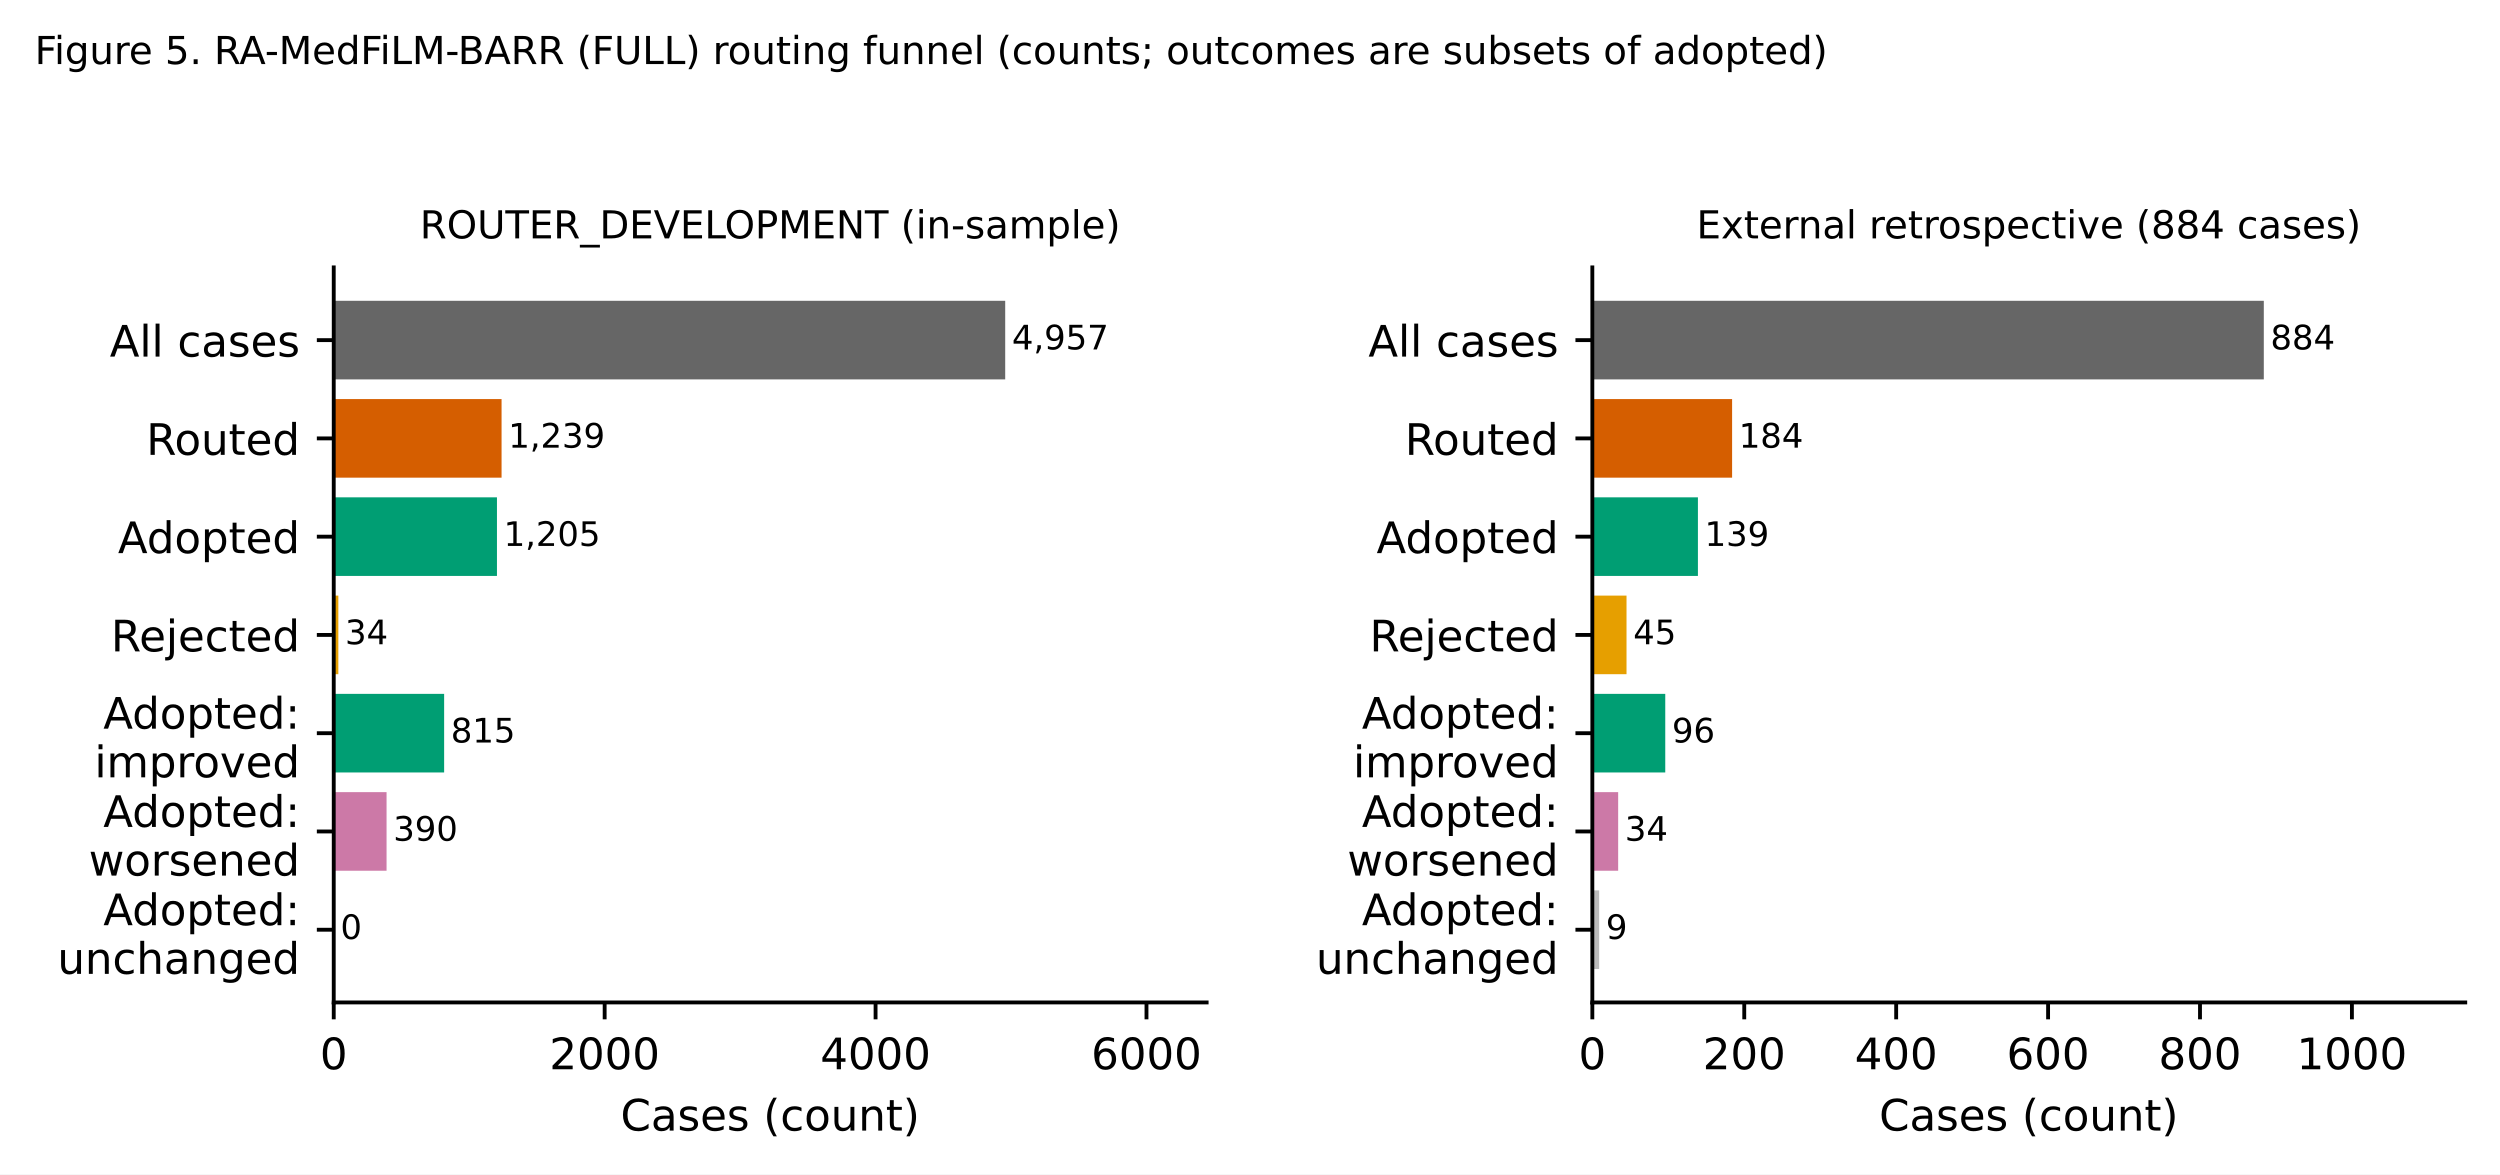
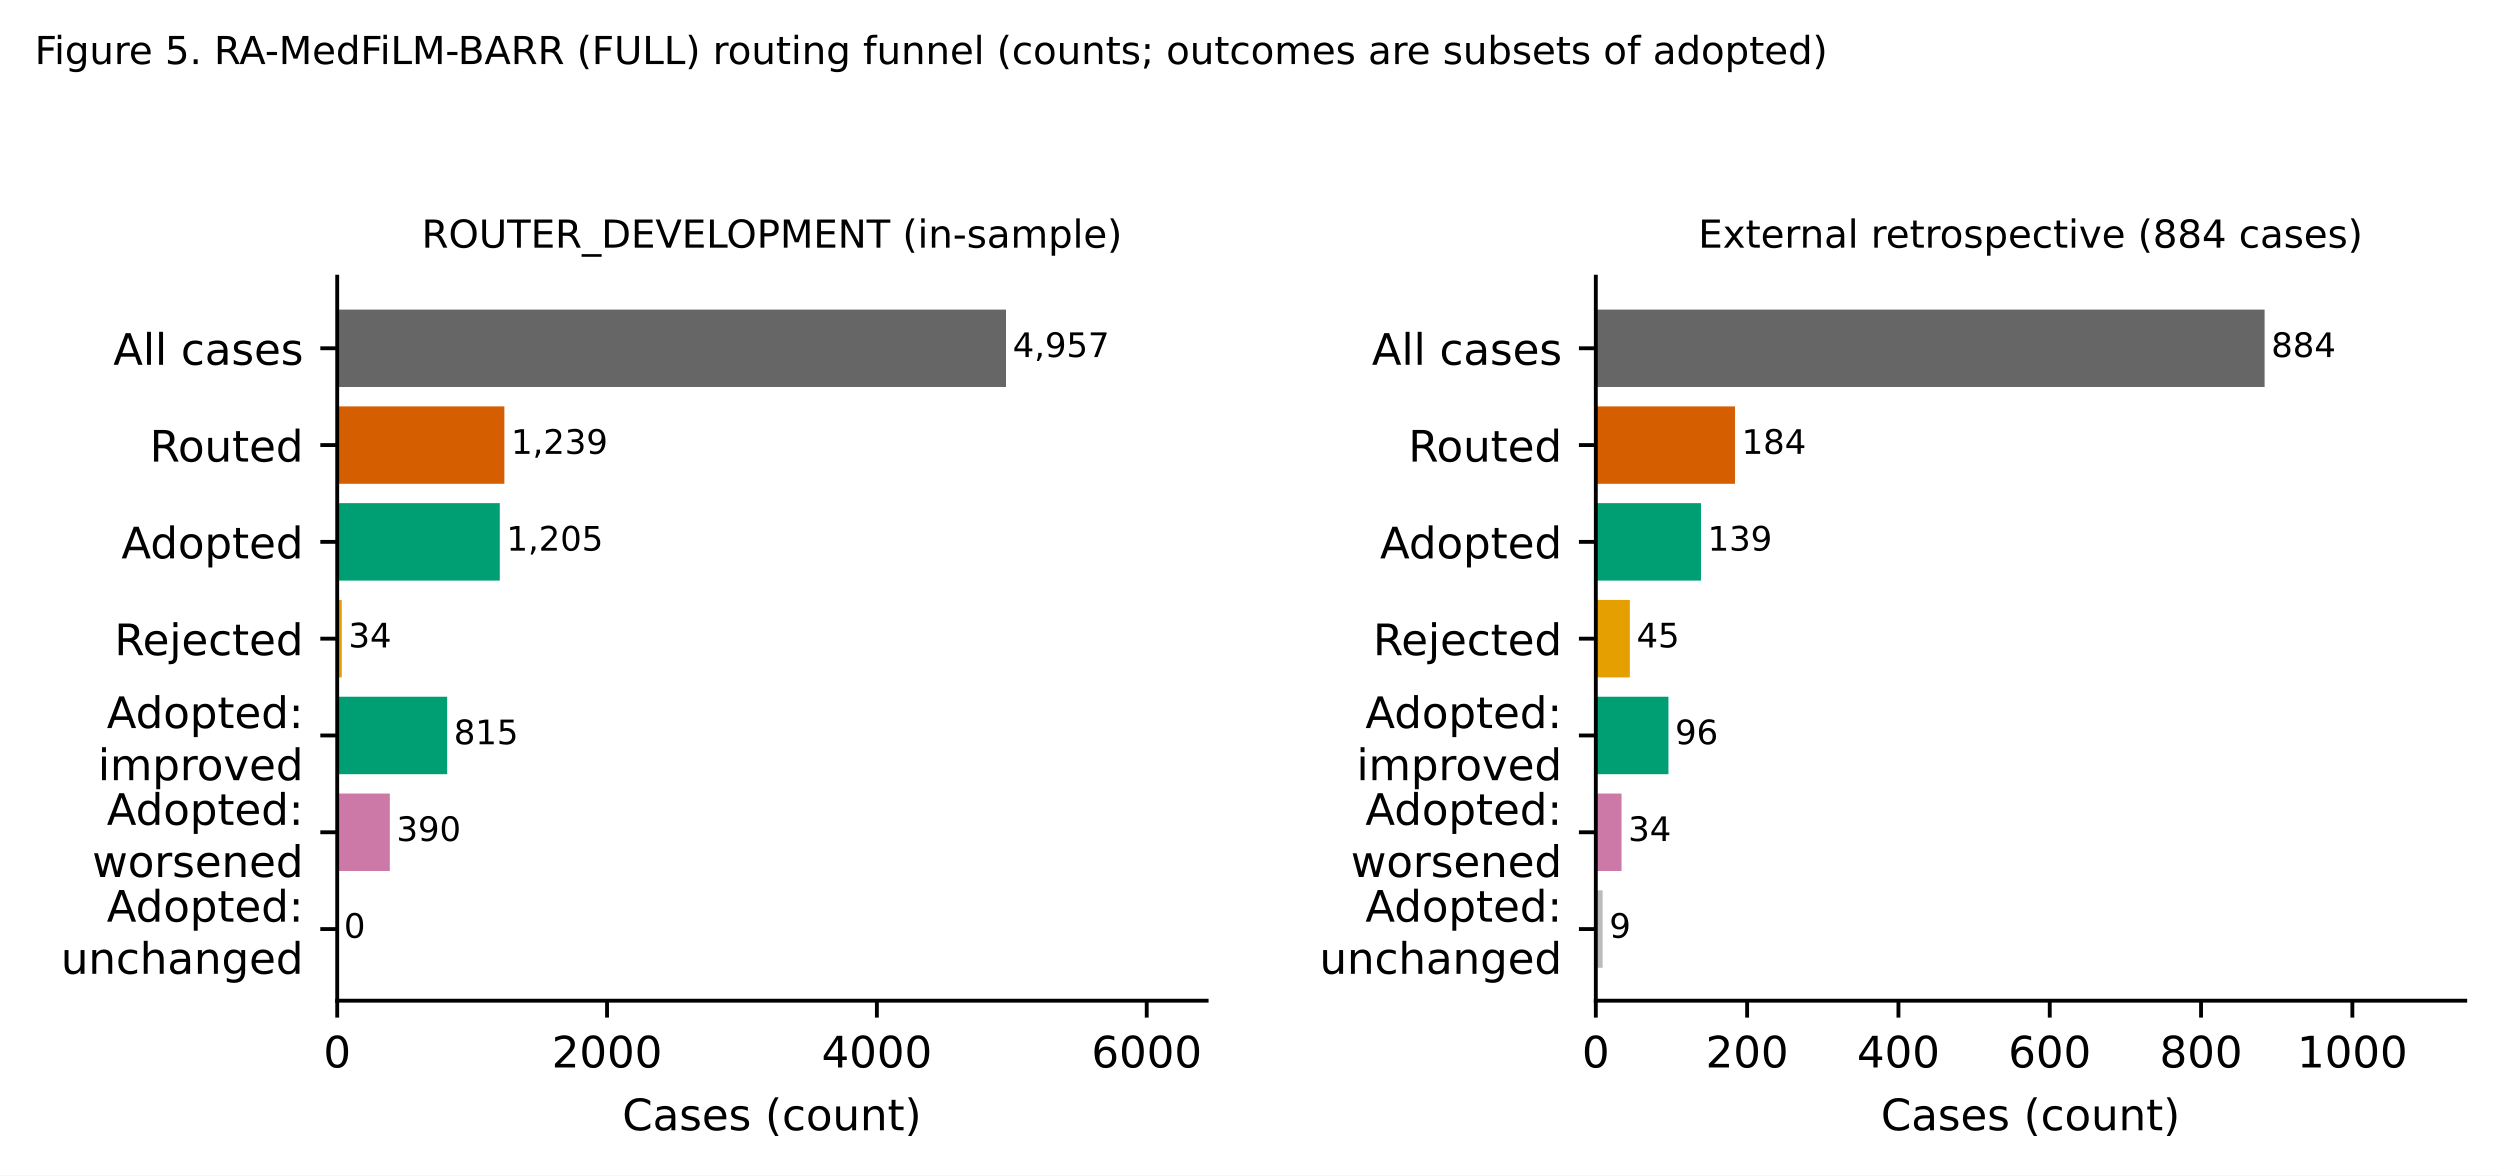
- <svg xmlns="http://www.w3.org/2000/svg" xmlns:xlink="http://www.w3.org/1999/xlink" width="517.896pt" height="243.285pt" viewBox="0 0 517.896 243.285" version="1.1">
+ <svg xmlns="http://www.w3.org/2000/svg" xmlns:xlink="http://www.w3.org/1999/xlink" width="517.896pt" height="243.502pt" viewBox="0 0 517.896 243.502" version="1.1">
  <defs>
    <style type="text/css">*{stroke-linejoin: round; stroke-linecap: butt}</style>
  </defs>
  <g id="figure_1">
    <g id="patch_1">
-       <path d="M 0 243.285 L 517.896 243.285 L 517.896 0 L 0 0 z " style="fill: #ffffff" />
+       <path d="M 0 243.502 L 517.896 243.502 L 517.896 -0 L 0 -0 z " style="fill: #ffffff" />
    </g>
    <g id="axes_1">
      <g id="patch_2">
-         <path d="M 69.136 207.664 L 249.966 207.664 L 249.966 55.392 L 69.136 55.392 z " style="fill: #ffffff" />
+         <path d="M 69.856 207.302 L 249.966 207.302 L 249.966 57.314 L 69.856 57.314 z " style="fill: #ffffff" />
      </g>
      <g id="patch_3">
-         <path d="M 69.136 200.743 L 69.136 200.743 L 69.136 184.457 L 69.136 184.457 z " clip-path="url(#p6bf02bae84)" style="fill: #bbbbbb" />
+         <path d="M 69.856 200.484 L 69.856 200.484 L 69.856 184.443 L 69.856 184.443 z " clip-path="url(#pab71008735)" style="fill: #bbbbbb" />
      </g>
      <g id="patch_4">
-         <path d="M 69.136 180.385 L 80.08 180.385 L 80.08 164.1 L 69.136 164.1 z " clip-path="url(#p6bf02bae84)" style="fill: #cc79a7" />
+         <path d="M 69.856 180.432 L 80.756 180.432 L 80.756 164.391 L 69.856 164.391 z " clip-path="url(#pab71008735)" style="fill: #cc79a7" />
      </g>
      <g id="patch_5">
-         <path d="M 69.136 160.028 L 92.006 160.028 L 92.006 143.742 L 69.136 143.742 z " clip-path="url(#p6bf02bae84)" style="fill: #009e73" />
+         <path d="M 69.856 160.381 L 92.635 160.381 L 92.635 144.339 L 69.856 144.339 z " clip-path="url(#pab71008735)" style="fill: #009e73" />
      </g>
      <g id="patch_6">
-         <path d="M 69.136 139.671 L 70.09 139.671 L 70.09 123.385 L 69.136 123.385 z " clip-path="url(#p6bf02bae84)" style="fill: #e69f00" />
+         <path d="M 69.856 140.329 L 70.806 140.329 L 70.806 124.287 L 69.856 124.287 z " clip-path="url(#pab71008735)" style="fill: #e69f00" />
      </g>
      <g id="patch_7">
-         <path d="M 69.136 119.314 L 102.95 119.314 L 102.95 103.028 L 69.136 103.028 z " clip-path="url(#p6bf02bae84)" style="fill: #009e73" />
+         <path d="M 69.856 120.277 L 103.535 120.277 L 103.535 104.235 L 69.856 104.235 z " clip-path="url(#pab71008735)" style="fill: #009e73" />
      </g>
      <g id="patch_8">
-         <path d="M 69.136 98.956 L 103.904 98.956 L 103.904 82.671 L 69.136 82.671 z " clip-path="url(#p6bf02bae84)" style="fill: #d55e00" />
+         <path d="M 69.856 100.225 L 104.486 100.225 L 104.486 84.183 L 69.856 84.183 z " clip-path="url(#pab71008735)" style="fill: #d55e00" />
      </g>
      <g id="patch_9">
-         <path d="M 69.136 78.599 L 208.236 78.599 L 208.236 62.313 L 69.136 62.313 z " clip-path="url(#p6bf02bae84)" style="fill: #666666" />
+         <path d="M 69.856 80.173 L 208.402 80.173 L 208.402 64.132 L 69.856 64.132 z " clip-path="url(#pab71008735)" style="fill: #666666" />
      </g>
      <g id="matplotlib.axis_1">
        <g id="xtick_1">
          <g id="line2d_1">
            <defs>
              <path id="m636daeb919" d="M 0 0 L 0 3.5 " style="stroke: #000000; stroke-width: 0.8" />
            </defs>
            <g>
-               <use xlink:href="#m636daeb919" x="69.136" y="207.664" style="stroke: #000000; stroke-width: 0.8" />
+               <use xlink:href="#m636daeb919" x="69.856" y="207.302" style="stroke: #000000; stroke-width: 0.8" />
            </g>
          </g>
          <g id="text_1">
-             <text style="font-size: 9px; font-family: 'DejaVu Sans'; text-anchor: middle" x="69.136" y="221.503" transform="rotate(-0 69.136 221.5026)">0</text>
+             <text style="font-size: 9px; font-family: 'DejaVu Sans'; text-anchor: middle" x="69.856" y="221.14" transform="rotate(-0 69.856 221.1398)">0</text>
          </g>
        </g>
        <g id="xtick_2">
          <g id="line2d_2">
            <g>
-               <use xlink:href="#m636daeb919" x="125.259" y="207.664" style="stroke: #000000; stroke-width: 0.8" />
+               <use xlink:href="#m636daeb919" x="125.755" y="207.302" style="stroke: #000000; stroke-width: 0.8" />
            </g>
          </g>
          <g id="text_2">
-             <text style="font-size: 9px; font-family: 'DejaVu Sans'; text-anchor: middle" x="125.259" y="221.503" transform="rotate(-0 125.2587 221.5026)">2000</text>
+             <text style="font-size: 9px; font-family: 'DejaVu Sans'; text-anchor: middle" x="125.755" y="221.14" transform="rotate(-0 125.7552 221.1398)">2000</text>
          </g>
        </g>
        <g id="xtick_3">
          <g id="line2d_3">
            <g>
-               <use xlink:href="#m636daeb919" x="181.381" y="207.664" style="stroke: #000000; stroke-width: 0.8" />
+               <use xlink:href="#m636daeb919" x="181.654" y="207.302" style="stroke: #000000; stroke-width: 0.8" />
            </g>
          </g>
          <g id="text_3">
-             <text style="font-size: 9px; font-family: 'DejaVu Sans'; text-anchor: middle" x="181.381" y="221.503" transform="rotate(-0 181.3813 221.5026)">4000</text>
+             <text style="font-size: 9px; font-family: 'DejaVu Sans'; text-anchor: middle" x="181.654" y="221.14" transform="rotate(-0 181.6544 221.1398)">4000</text>
          </g>
        </g>
        <g id="xtick_4">
          <g id="line2d_4">
            <g>
-               <use xlink:href="#m636daeb919" x="237.504" y="207.664" style="stroke: #000000; stroke-width: 0.8" />
+               <use xlink:href="#m636daeb919" x="237.554" y="207.302" style="stroke: #000000; stroke-width: 0.8" />
            </g>
          </g>
          <g id="text_4">
-             <text style="font-size: 9px; font-family: 'DejaVu Sans'; text-anchor: middle" x="237.504" y="221.503" transform="rotate(-0 237.504 221.5026)">6000</text>
+             <text style="font-size: 9px; font-family: 'DejaVu Sans'; text-anchor: middle" x="237.554" y="221.14" transform="rotate(-0 237.5536 221.1398)">6000</text>
          </g>
        </g>
        <g id="text_5">
-           <text style="font-size: 9px; font-family: 'DejaVu Sans'; text-anchor: middle" x="159.551" y="234.213" transform="rotate(-0 159.551 234.2129)">Cases (count)</text>
+           <text style="font-size: 9px; font-family: 'DejaVu Sans'; text-anchor: middle" x="159.911" y="234.14" transform="rotate(-0 159.911 234.1398)">Cases (count)</text>
        </g>
      </g>
      <g id="matplotlib.axis_2">
        <g id="ytick_1">
          <g id="line2d_5">
            <defs>
              <path id="ma7c0ddc737" d="M 0 0 L -3.5 0 " style="stroke: #000000; stroke-width: 0.8" />
            </defs>
            <g>
-               <use xlink:href="#ma7c0ddc737" x="69.136" y="192.6" style="stroke: #000000; stroke-width: 0.8" />
+               <use xlink:href="#ma7c0ddc737" x="69.856" y="192.464" style="stroke: #000000; stroke-width: 0.8" />
            </g>
          </g>
          <g id="text_6">
-             <text style="font-size: 9px; font-family: 'DejaVu Sans'" transform="translate(21.39131 191.6638)">Adopted:</text>
-             <text style="font-size: 9px; font-family: 'DejaVu Sans'" transform="translate(11.89209 201.7418)">unchanged</text>
+             <text style="font-size: 9px; font-family: 'DejaVu Sans'" transform="translate(22.11131 190.932)">Adopted:</text>
+             <text style="font-size: 9px; font-family: 'DejaVu Sans'" transform="translate(12.61209 201.7345)">unchanged</text>
          </g>
        </g>
        <g id="ytick_2">
          <g id="line2d_6">
            <g>
-               <use xlink:href="#ma7c0ddc737" x="69.136" y="172.242" style="stroke: #000000; stroke-width: 0.8" />
+               <use xlink:href="#ma7c0ddc737" x="69.856" y="172.412" style="stroke: #000000; stroke-width: 0.8" />
            </g>
          </g>
          <g id="text_7">
-             <text style="font-size: 9px; font-family: 'DejaVu Sans'" transform="translate(21.39131 171.3066)">Adopted:</text>
-             <text style="font-size: 9px; font-family: 'DejaVu Sans'" transform="translate(18.38756 181.3846)">worsened</text>
+             <text style="font-size: 9px; font-family: 'DejaVu Sans'" transform="translate(22.11131 170.8801)">Adopted:</text>
+             <text style="font-size: 9px; font-family: 'DejaVu Sans'" transform="translate(19.10756 181.6826)">worsened</text>
          </g>
        </g>
        <g id="ytick_3">
          <g id="line2d_7">
            <g>
-               <use xlink:href="#ma7c0ddc737" x="69.136" y="151.885" style="stroke: #000000; stroke-width: 0.8" />
+               <use xlink:href="#ma7c0ddc737" x="69.856" y="152.36" style="stroke: #000000; stroke-width: 0.8" />
            </g>
          </g>
          <g id="text_8">
-             <text style="font-size: 9px; font-family: 'DejaVu Sans'" transform="translate(21.39131 150.9494)">Adopted:</text>
-             <text style="font-size: 9px; font-family: 'DejaVu Sans'" transform="translate(19.57303 161.0274)">improved</text>
+             <text style="font-size: 9px; font-family: 'DejaVu Sans'" transform="translate(22.11131 150.8283)">Adopted:</text>
+             <text style="font-size: 9px; font-family: 'DejaVu Sans'" transform="translate(20.28881 161.6307)">improved</text>
          </g>
        </g>
        <g id="ytick_4">
          <g id="line2d_8">
            <g>
-               <use xlink:href="#ma7c0ddc737" x="69.136" y="131.528" style="stroke: #000000; stroke-width: 0.8" />
+               <use xlink:href="#ma7c0ddc737" x="69.856" y="132.308" style="stroke: #000000; stroke-width: 0.8" />
            </g>
          </g>
          <g id="text_9">
-             <text style="font-size: 9px; font-family: 'DejaVu Sans'; text-anchor: end" x="62.136" y="134.947" transform="rotate(-0 62.136 134.9473)">Rejected</text>
+             <text style="font-size: 9px; font-family: 'DejaVu Sans'; text-anchor: end" x="62.856" y="135.727" transform="rotate(-0 62.856 135.7272)">Rejected</text>
          </g>
        </g>
        <g id="ytick_5">
          <g id="line2d_9">
            <g>
-               <use xlink:href="#ma7c0ddc737" x="69.136" y="111.171" style="stroke: #000000; stroke-width: 0.8" />
+               <use xlink:href="#ma7c0ddc737" x="69.856" y="112.256" style="stroke: #000000; stroke-width: 0.8" />
            </g>
          </g>
          <g id="text_10">
-             <text style="font-size: 9px; font-family: 'DejaVu Sans'; text-anchor: end" x="62.136" y="114.59" transform="rotate(-0 62.136 114.5901)">Adopted</text>
+             <text style="font-size: 9px; font-family: 'DejaVu Sans'; text-anchor: end" x="62.856" y="115.675" transform="rotate(-0 62.856 115.6753)">Adopted</text>
          </g>
        </g>
        <g id="ytick_6">
          <g id="line2d_10">
            <g>
-               <use xlink:href="#ma7c0ddc737" x="69.136" y="90.814" style="stroke: #000000; stroke-width: 0.8" />
+               <use xlink:href="#ma7c0ddc737" x="69.856" y="92.204" style="stroke: #000000; stroke-width: 0.8" />
            </g>
          </g>
          <g id="text_11">
-             <text style="font-size: 9px; font-family: 'DejaVu Sans'; text-anchor: end" x="62.136" y="94.233" transform="rotate(-0 62.136 94.23286)">Routed</text>
+             <text style="font-size: 9px; font-family: 'DejaVu Sans'; text-anchor: end" x="62.856" y="95.623" transform="rotate(-0 62.856 95.62343)">Routed</text>
          </g>
        </g>
        <g id="ytick_7">
          <g id="line2d_11">
            <g>
-               <use xlink:href="#ma7c0ddc737" x="69.136" y="70.456" style="stroke: #000000; stroke-width: 0.8" />
+               <use xlink:href="#ma7c0ddc737" x="69.856" y="72.152" style="stroke: #000000; stroke-width: 0.8" />
            </g>
          </g>
          <g id="text_12">
-             <text style="font-size: 9px; font-family: 'DejaVu Sans'; text-anchor: end" x="62.136" y="73.876" transform="rotate(-0 62.136 73.87564)">All cases</text>
+             <text style="font-size: 9px; font-family: 'DejaVu Sans'; text-anchor: end" x="62.856" y="75.572" transform="rotate(-0 62.856 75.57156)">All cases</text>
          </g>
        </g>
      </g>
      <g id="patch_10">
-         <path d="M 69.136 207.664 L 69.136 55.392 " style="fill: none; stroke: #000000; stroke-width: 0.8; stroke-linejoin: miter; stroke-linecap: square" />
+         <path d="M 69.856 207.302 L 69.856 57.314 " style="fill: none; stroke: #000000; stroke-width: 0.8; stroke-linejoin: miter; stroke-linecap: square" />
      </g>
      <g id="patch_11">
-         <path d="M 69.136 207.664 L 249.966 207.664 " style="fill: none; stroke: #000000; stroke-width: 0.8; stroke-linejoin: miter; stroke-linecap: square" />
+         <path d="M 69.856 207.302 L 249.966 207.302 " style="fill: none; stroke: #000000; stroke-width: 0.8; stroke-linejoin: miter; stroke-linecap: square" />
      </g>
      <g id="text_13">
-         <text style="font-size: 7px; font-family: 'DejaVu Sans'; text-anchor: start" x="70.527" y="194.531" transform="rotate(-0 70.527 194.5312)">0</text>
+         <text style="font-size: 7px; font-family: 'DejaVu Sans'; text-anchor: start" x="71.241" y="194.282" transform="rotate(-0 71.24146 194.2819)">0</text>
      </g>
      <g id="text_14">
-         <text style="font-size: 7px; font-family: 'DejaVu Sans'; text-anchor: start" x="81.471" y="174.174" transform="rotate(-0 81.47092 174.174)">390</text>
+         <text style="font-size: 7px; font-family: 'DejaVu Sans'; text-anchor: start" x="82.142" y="174.23" transform="rotate(-0 82.1418 174.23)">390</text>
      </g>
      <g id="text_15">
-         <text style="font-size: 7px; font-family: 'DejaVu Sans'; text-anchor: start" x="93.397" y="153.817" transform="rotate(-0 93.39698 153.8168)">815</text>
+         <text style="font-size: 7px; font-family: 'DejaVu Sans'; text-anchor: start" x="94.02" y="154.178" transform="rotate(-0 94.02038 154.1781)">815</text>
      </g>
      <g id="text_16">
-         <text style="font-size: 7px; font-family: 'DejaVu Sans'; text-anchor: start" x="71.481" y="133.46" transform="rotate(-0 71.48108 133.4596)">34</text>
+         <text style="font-size: 7px; font-family: 'DejaVu Sans'; text-anchor: start" x="72.192" y="134.126" transform="rotate(-0 72.19175 134.1262)">34</text>
      </g>
      <g id="text_17">
-         <text style="font-size: 7px; font-family: 'DejaVu Sans'; text-anchor: start" x="104.341" y="113.102" transform="rotate(-0 104.3409 113.1023)">1,205</text>
+         <text style="font-size: 7px; font-family: 'DejaVu Sans'; text-anchor: start" x="104.921" y="114.074" transform="rotate(-0 104.9207 114.0744)">1,205</text>
      </g>
      <g id="text_18">
-         <text style="font-size: 7px; font-family: 'DejaVu Sans'; text-anchor: start" x="105.295" y="92.745" transform="rotate(-0 105.295 92.74512)">1,239</text>
+         <text style="font-size: 7px; font-family: 'DejaVu Sans'; text-anchor: start" x="105.871" y="94.022" transform="rotate(-0 105.871 94.0225)">1,239</text>
      </g>
      <g id="text_19">
-         <text style="font-size: 7px; font-family: 'DejaVu Sans'; text-anchor: start" x="209.627" y="72.388" transform="rotate(-0 209.627 72.38791)">4,957</text>
+         <text style="font-size: 7px; font-family: 'DejaVu Sans'; text-anchor: start" x="209.788" y="73.971" transform="rotate(-0 209.7876 73.97062)">4,957</text>
      </g>
      <g id="text_20">
-         <text style="font-size: 8px; font-family: 'DejaVu Sans'; text-anchor: middle" x="159.551" y="49.392" transform="rotate(-0 159.551 49.392)">ROUTER_DEVELOPMENT (in-sample)</text>
+         <text style="font-size: 8px; font-family: 'DejaVu Sans'; text-anchor: middle" x="159.911" y="51.314" transform="rotate(-0 159.911 51.31388)">ROUTER_DEVELOPMENT (in-sample)</text>
      </g>
    </g>
    <g id="axes_2">
      <g id="patch_12">
-         <path d="M 329.866 207.664 L 510.696 207.664 L 510.696 55.392 L 329.866 55.392 z " style="fill: #ffffff" />
+         <path d="M 330.586 207.302 L 510.696 207.302 L 510.696 57.314 L 330.586 57.314 z " style="fill: #ffffff" />
      </g>
      <g id="patch_13">
-         <path d="M 329.866 200.743 L 331.282 200.743 L 331.282 184.457 L 329.866 184.457 z " clip-path="url(#p440c0d0d0b)" style="fill: #bbbbbb" />
+         <path d="M 330.586 200.484 L 331.997 200.484 L 331.997 184.443 L 330.586 184.443 z " clip-path="url(#pa9c54dc36c)" style="fill: #bbbbbb" />
      </g>
      <g id="patch_14">
-         <path d="M 329.866 180.385 L 335.216 180.385 L 335.216 164.1 L 329.866 164.1 z " clip-path="url(#p440c0d0d0b)" style="fill: #cc79a7" />
+         <path d="M 330.586 180.432 L 335.915 180.432 L 335.915 164.391 L 330.586 164.391 z " clip-path="url(#pa9c54dc36c)" style="fill: #cc79a7" />
      </g>
      <g id="patch_15">
-         <path d="M 329.866 160.028 L 344.972 160.028 L 344.972 143.742 L 329.866 143.742 z " clip-path="url(#p440c0d0d0b)" style="fill: #009e73" />
+         <path d="M 330.586 160.381 L 345.632 160.381 L 345.632 144.339 L 330.586 144.339 z " clip-path="url(#pa9c54dc36c)" style="fill: #009e73" />
      </g>
      <g id="patch_16">
-         <path d="M 329.866 139.671 L 336.947 139.671 L 336.947 123.385 L 329.866 123.385 z " clip-path="url(#p440c0d0d0b)" style="fill: #e69f00" />
+         <path d="M 330.586 140.329 L 337.639 140.329 L 337.639 124.287 L 330.586 124.287 z " clip-path="url(#pa9c54dc36c)" style="fill: #e69f00" />
      </g>
      <g id="patch_17">
-         <path d="M 329.866 119.314 L 351.738 119.314 L 351.738 103.028 L 329.866 103.028 z " clip-path="url(#p440c0d0d0b)" style="fill: #009e73" />
+         <path d="M 330.586 120.277 L 352.371 120.277 L 352.371 104.235 L 330.586 104.235 z " clip-path="url(#pa9c54dc36c)" style="fill: #009e73" />
      </g>
      <g id="patch_18">
-         <path d="M 329.866 98.956 L 358.819 98.956 L 358.819 82.671 L 329.866 82.671 z " clip-path="url(#p440c0d0d0b)" style="fill: #d55e00" />
+         <path d="M 330.586 100.225 L 359.424 100.225 L 359.424 84.183 L 330.586 84.183 z " clip-path="url(#pa9c54dc36c)" style="fill: #d55e00" />
      </g>
      <g id="patch_19">
-         <path d="M 329.866 78.599 L 468.966 78.599 L 468.966 62.313 L 329.866 62.313 z " clip-path="url(#p440c0d0d0b)" style="fill: #666666" />
+         <path d="M 330.586 80.173 L 469.132 80.173 L 469.132 64.132 L 330.586 64.132 z " clip-path="url(#pa9c54dc36c)" style="fill: #666666" />
      </g>
      <g id="matplotlib.axis_3">
        <g id="xtick_5">
          <g id="line2d_12">
            <g>
-               <use xlink:href="#m636daeb919" x="329.866" y="207.664" style="stroke: #000000; stroke-width: 0.8" />
+               <use xlink:href="#m636daeb919" x="330.586" y="207.302" style="stroke: #000000; stroke-width: 0.8" />
            </g>
          </g>
          <g id="text_21">
-             <text style="font-size: 9px; font-family: 'DejaVu Sans'; text-anchor: middle" x="329.866" y="221.503" transform="rotate(-0 329.866 221.5026)">0</text>
+             <text style="font-size: 9px; font-family: 'DejaVu Sans'; text-anchor: middle" x="330.586" y="221.14" transform="rotate(-0 330.586 221.1398)">0</text>
          </g>
        </g>
        <g id="xtick_6">
          <g id="line2d_13">
            <g>
-               <use xlink:href="#m636daeb919" x="361.337" y="207.664" style="stroke: #000000; stroke-width: 0.8" />
+               <use xlink:href="#m636daeb919" x="361.931" y="207.302" style="stroke: #000000; stroke-width: 0.8" />
            </g>
          </g>
          <g id="text_22">
-             <text style="font-size: 9px; font-family: 'DejaVu Sans'; text-anchor: middle" x="361.337" y="221.503" transform="rotate(-0 361.3366 221.5026)">200</text>
+             <text style="font-size: 9px; font-family: 'DejaVu Sans'; text-anchor: middle" x="361.931" y="221.14" transform="rotate(-0 361.9313 221.1398)">200</text>
          </g>
        </g>
        <g id="xtick_7">
          <g id="line2d_14">
            <g>
-               <use xlink:href="#m636daeb919" x="392.807" y="207.664" style="stroke: #000000; stroke-width: 0.8" />
+               <use xlink:href="#m636daeb919" x="393.277" y="207.302" style="stroke: #000000; stroke-width: 0.8" />
            </g>
          </g>
          <g id="text_23">
-             <text style="font-size: 9px; font-family: 'DejaVu Sans'; text-anchor: middle" x="392.807" y="221.503" transform="rotate(-0 392.8072 221.5026)">400</text>
+             <text style="font-size: 9px; font-family: 'DejaVu Sans'; text-anchor: middle" x="393.277" y="221.14" transform="rotate(-0 393.2766 221.1398)">400</text>
          </g>
        </g>
        <g id="xtick_8">
          <g id="line2d_15">
            <g>
-               <use xlink:href="#m636daeb919" x="424.278" y="207.664" style="stroke: #000000; stroke-width: 0.8" />
+               <use xlink:href="#m636daeb919" x="424.622" y="207.302" style="stroke: #000000; stroke-width: 0.8" />
            </g>
          </g>
          <g id="text_24">
-             <text style="font-size: 9px; font-family: 'DejaVu Sans'; text-anchor: middle" x="424.278" y="221.503" transform="rotate(-0 424.2778 221.5026)">600</text>
+             <text style="font-size: 9px; font-family: 'DejaVu Sans'; text-anchor: middle" x="424.622" y="221.14" transform="rotate(-0 424.6219 221.1398)">600</text>
          </g>
        </g>
        <g id="xtick_9">
          <g id="line2d_16">
            <g>
-               <use xlink:href="#m636daeb919" x="455.748" y="207.664" style="stroke: #000000; stroke-width: 0.8" />
+               <use xlink:href="#m636daeb919" x="455.967" y="207.302" style="stroke: #000000; stroke-width: 0.8" />
            </g>
          </g>
          <g id="text_25">
-             <text style="font-size: 9px; font-family: 'DejaVu Sans'; text-anchor: middle" x="455.748" y="221.503" transform="rotate(-0 455.7484 221.5026)">800</text>
+             <text style="font-size: 9px; font-family: 'DejaVu Sans'; text-anchor: middle" x="455.967" y="221.14" transform="rotate(-0 455.9671 221.1398)">800</text>
          </g>
        </g>
        <g id="xtick_10">
          <g id="line2d_17">
            <g>
-               <use xlink:href="#m636daeb919" x="487.219" y="207.664" style="stroke: #000000; stroke-width: 0.8" />
+               <use xlink:href="#m636daeb919" x="487.312" y="207.302" style="stroke: #000000; stroke-width: 0.8" />
            </g>
          </g>
          <g id="text_26">
-             <text style="font-size: 9px; font-family: 'DejaVu Sans'; text-anchor: middle" x="487.219" y="221.503" transform="rotate(-0 487.2189 221.5026)">1000</text>
+             <text style="font-size: 9px; font-family: 'DejaVu Sans'; text-anchor: middle" x="487.312" y="221.14" transform="rotate(-0 487.3124 221.1398)">1000</text>
          </g>
        </g>
        <g id="text_27">
-           <text style="font-size: 9px; font-family: 'DejaVu Sans'; text-anchor: middle" x="420.281" y="234.213" transform="rotate(-0 420.281 234.2129)">Cases (count)</text>
+           <text style="font-size: 9px; font-family: 'DejaVu Sans'; text-anchor: middle" x="420.641" y="234.14" transform="rotate(-0 420.641 234.1398)">Cases (count)</text>
        </g>
      </g>
      <g id="matplotlib.axis_4">
        <g id="ytick_8">
          <g id="line2d_18">
            <g>
-               <use xlink:href="#ma7c0ddc737" x="329.866" y="192.6" style="stroke: #000000; stroke-width: 0.8" />
+               <use xlink:href="#ma7c0ddc737" x="330.586" y="192.464" style="stroke: #000000; stroke-width: 0.8" />
            </g>
          </g>
          <g id="text_28">
-             <text style="font-size: 9px; font-family: 'DejaVu Sans'" transform="translate(282.1213 191.6638)">Adopted:</text>
-             <text style="font-size: 9px; font-family: 'DejaVu Sans'" transform="translate(272.6221 201.7418)">unchanged</text>
+             <text style="font-size: 9px; font-family: 'DejaVu Sans'" transform="translate(282.8413 190.932)">Adopted:</text>
+             <text style="font-size: 9px; font-family: 'DejaVu Sans'" transform="translate(273.3421 201.7345)">unchanged</text>
          </g>
        </g>
        <g id="ytick_9">
          <g id="line2d_19">
            <g>
-               <use xlink:href="#ma7c0ddc737" x="329.866" y="172.242" style="stroke: #000000; stroke-width: 0.8" />
+               <use xlink:href="#ma7c0ddc737" x="330.586" y="172.412" style="stroke: #000000; stroke-width: 0.8" />
            </g>
          </g>
          <g id="text_29">
-             <text style="font-size: 9px; font-family: 'DejaVu Sans'" transform="translate(282.1213 171.3066)">Adopted:</text>
-             <text style="font-size: 9px; font-family: 'DejaVu Sans'" transform="translate(279.1176 181.3846)">worsened</text>
+             <text style="font-size: 9px; font-family: 'DejaVu Sans'" transform="translate(282.8413 170.8801)">Adopted:</text>
+             <text style="font-size: 9px; font-family: 'DejaVu Sans'" transform="translate(279.8376 181.6826)">worsened</text>
          </g>
        </g>
        <g id="ytick_10">
          <g id="line2d_20">
            <g>
-               <use xlink:href="#ma7c0ddc737" x="329.866" y="151.885" style="stroke: #000000; stroke-width: 0.8" />
+               <use xlink:href="#ma7c0ddc737" x="330.586" y="152.36" style="stroke: #000000; stroke-width: 0.8" />
            </g>
          </g>
          <g id="text_30">
-             <text style="font-size: 9px; font-family: 'DejaVu Sans'" transform="translate(282.1213 150.9494)">Adopted:</text>
-             <text style="font-size: 9px; font-family: 'DejaVu Sans'" transform="translate(280.303 161.0274)">improved</text>
+             <text style="font-size: 9px; font-family: 'DejaVu Sans'" transform="translate(282.8413 150.8283)">Adopted:</text>
+             <text style="font-size: 9px; font-family: 'DejaVu Sans'" transform="translate(281.0188 161.6307)">improved</text>
          </g>
        </g>
        <g id="ytick_11">
          <g id="line2d_21">
            <g>
-               <use xlink:href="#ma7c0ddc737" x="329.866" y="131.528" style="stroke: #000000; stroke-width: 0.8" />
+               <use xlink:href="#ma7c0ddc737" x="330.586" y="132.308" style="stroke: #000000; stroke-width: 0.8" />
            </g>
          </g>
          <g id="text_31">
-             <text style="font-size: 9px; font-family: 'DejaVu Sans'; text-anchor: end" x="322.866" y="134.947" transform="rotate(-0 322.866 134.9473)">Rejected</text>
+             <text style="font-size: 9px; font-family: 'DejaVu Sans'; text-anchor: end" x="323.586" y="135.727" transform="rotate(-0 323.586 135.7272)">Rejected</text>
          </g>
        </g>
        <g id="ytick_12">
          <g id="line2d_22">
            <g>
-               <use xlink:href="#ma7c0ddc737" x="329.866" y="111.171" style="stroke: #000000; stroke-width: 0.8" />
+               <use xlink:href="#ma7c0ddc737" x="330.586" y="112.256" style="stroke: #000000; stroke-width: 0.8" />
            </g>
          </g>
          <g id="text_32">
-             <text style="font-size: 9px; font-family: 'DejaVu Sans'; text-anchor: end" x="322.866" y="114.59" transform="rotate(-0 322.866 114.5901)">Adopted</text>
+             <text style="font-size: 9px; font-family: 'DejaVu Sans'; text-anchor: end" x="323.586" y="115.675" transform="rotate(-0 323.586 115.6753)">Adopted</text>
          </g>
        </g>
        <g id="ytick_13">
          <g id="line2d_23">
            <g>
-               <use xlink:href="#ma7c0ddc737" x="329.866" y="90.814" style="stroke: #000000; stroke-width: 0.8" />
+               <use xlink:href="#ma7c0ddc737" x="330.586" y="92.204" style="stroke: #000000; stroke-width: 0.8" />
            </g>
          </g>
          <g id="text_33">
-             <text style="font-size: 9px; font-family: 'DejaVu Sans'; text-anchor: end" x="322.866" y="94.233" transform="rotate(-0 322.866 94.23286)">Routed</text>
+             <text style="font-size: 9px; font-family: 'DejaVu Sans'; text-anchor: end" x="323.586" y="95.623" transform="rotate(-0 323.586 95.62343)">Routed</text>
          </g>
        </g>
        <g id="ytick_14">
          <g id="line2d_24">
            <g>
-               <use xlink:href="#ma7c0ddc737" x="329.866" y="70.456" style="stroke: #000000; stroke-width: 0.8" />
+               <use xlink:href="#ma7c0ddc737" x="330.586" y="72.152" style="stroke: #000000; stroke-width: 0.8" />
            </g>
          </g>
          <g id="text_34">
-             <text style="font-size: 9px; font-family: 'DejaVu Sans'; text-anchor: end" x="322.866" y="73.876" transform="rotate(-0 322.866 73.87564)">All cases</text>
+             <text style="font-size: 9px; font-family: 'DejaVu Sans'; text-anchor: end" x="323.586" y="75.572" transform="rotate(-0 323.586 75.57156)">All cases</text>
          </g>
        </g>
      </g>
      <g id="patch_20">
-         <path d="M 329.866 207.664 L 329.866 55.392 " style="fill: none; stroke: #000000; stroke-width: 0.8; stroke-linejoin: miter; stroke-linecap: square" />
+         <path d="M 330.586 207.302 L 330.586 57.314 " style="fill: none; stroke: #000000; stroke-width: 0.8; stroke-linejoin: miter; stroke-linecap: square" />
      </g>
      <g id="patch_21">
-         <path d="M 329.866 207.664 L 510.696 207.664 " style="fill: none; stroke: #000000; stroke-width: 0.8; stroke-linejoin: miter; stroke-linecap: square" />
+         <path d="M 330.586 207.302 L 510.696 207.302 " style="fill: none; stroke: #000000; stroke-width: 0.8; stroke-linejoin: miter; stroke-linecap: square" />
      </g>
      <g id="text_35">
-         <text style="font-size: 7px; font-family: 'DejaVu Sans'; text-anchor: start" x="332.673" y="194.531" transform="rotate(-0 332.6732 194.5312)">9</text>
+         <text style="font-size: 7px; font-family: 'DejaVu Sans'; text-anchor: start" x="333.382" y="194.282" transform="rotate(-0 333.382 194.2819)">9</text>
      </g>
      <g id="text_36">
-         <text style="font-size: 7px; font-family: 'DejaVu Sans'; text-anchor: start" x="336.607" y="174.174" transform="rotate(-0 336.607 174.174)">34</text>
+         <text style="font-size: 7px; font-family: 'DejaVu Sans'; text-anchor: start" x="337.3" y="174.23" transform="rotate(-0 337.3002 174.23)">34</text>
      </g>
      <g id="text_37">
-         <text style="font-size: 7px; font-family: 'DejaVu Sans'; text-anchor: start" x="346.363" y="153.817" transform="rotate(-0 346.3629 153.8168)">96</text>
+         <text style="font-size: 7px; font-family: 'DejaVu Sans'; text-anchor: start" x="347.017" y="154.178" transform="rotate(-0 347.0172 154.1781)">96</text>
      </g>
      <g id="text_38">
-         <text style="font-size: 7px; font-family: 'DejaVu Sans'; text-anchor: start" x="338.338" y="133.46" transform="rotate(-0 338.3379 133.4596)">45</text>
+         <text style="font-size: 7px; font-family: 'DejaVu Sans'; text-anchor: start" x="339.024" y="134.126" transform="rotate(-0 339.0242 134.1262)">45</text>
      </g>
      <g id="text_39">
-         <text style="font-size: 7px; font-family: 'DejaVu Sans'; text-anchor: start" x="353.129" y="113.102" transform="rotate(-0 353.1291 113.1023)">139</text>
+         <text style="font-size: 7px; font-family: 'DejaVu Sans'; text-anchor: start" x="353.756" y="114.074" transform="rotate(-0 353.7564 114.0744)">139</text>
      </g>
      <g id="text_40">
-         <text style="font-size: 7px; font-family: 'DejaVu Sans'; text-anchor: start" x="360.21" y="92.745" transform="rotate(-0 360.2099 92.74512)">184</text>
+         <text style="font-size: 7px; font-family: 'DejaVu Sans'; text-anchor: start" x="360.809" y="94.022" transform="rotate(-0 360.8091 94.0225)">184</text>
      </g>
      <g id="text_41">
-         <text style="font-size: 7px; font-family: 'DejaVu Sans'; text-anchor: start" x="470.357" y="72.388" transform="rotate(-0 470.357 72.38791)">884</text>
+         <text style="font-size: 7px; font-family: 'DejaVu Sans'; text-anchor: start" x="470.518" y="73.971" transform="rotate(-0 470.5176 73.97062)">884</text>
      </g>
      <g id="text_42">
-         <text style="font-size: 8px; font-family: 'DejaVu Sans'; text-anchor: middle" x="420.281" y="49.392" transform="rotate(-0 420.281 49.392)">External retrospective (884 cases)</text>
+         <text style="font-size: 8px; font-family: 'DejaVu Sans'; text-anchor: middle" x="420.641" y="51.314" transform="rotate(-0 420.641 51.31388)">External retrospective (884 cases)</text>
      </g>
    </g>
    <g id="text_43">
      <text style="font-size: 8px; font-family: 'DejaVu Sans'; text-anchor: start" x="7.2" y="13.279" transform="rotate(-0 7.2 13.27875)">Figure 5. RA-MedFiLM-BARR (FULL) routing funnel (counts; outcomes are subsets of adopted)</text>
    </g>
  </g>
  <defs>
-     <clipPath id="p6bf02bae84">
-       <rect x="69.136" y="55.392" width="180.83" height="152.272" />
+     <clipPath id="pab71008735">
+       <rect x="69.856" y="57.314" width="180.11" height="149.988" />
    </clipPath>
-     <clipPath id="p440c0d0d0b">
-       <rect x="329.866" y="55.392" width="180.83" height="152.272" />
+     <clipPath id="pa9c54dc36c">
+       <rect x="330.586" y="57.314" width="180.11" height="149.988" />
    </clipPath>
  </defs>
</svg>
